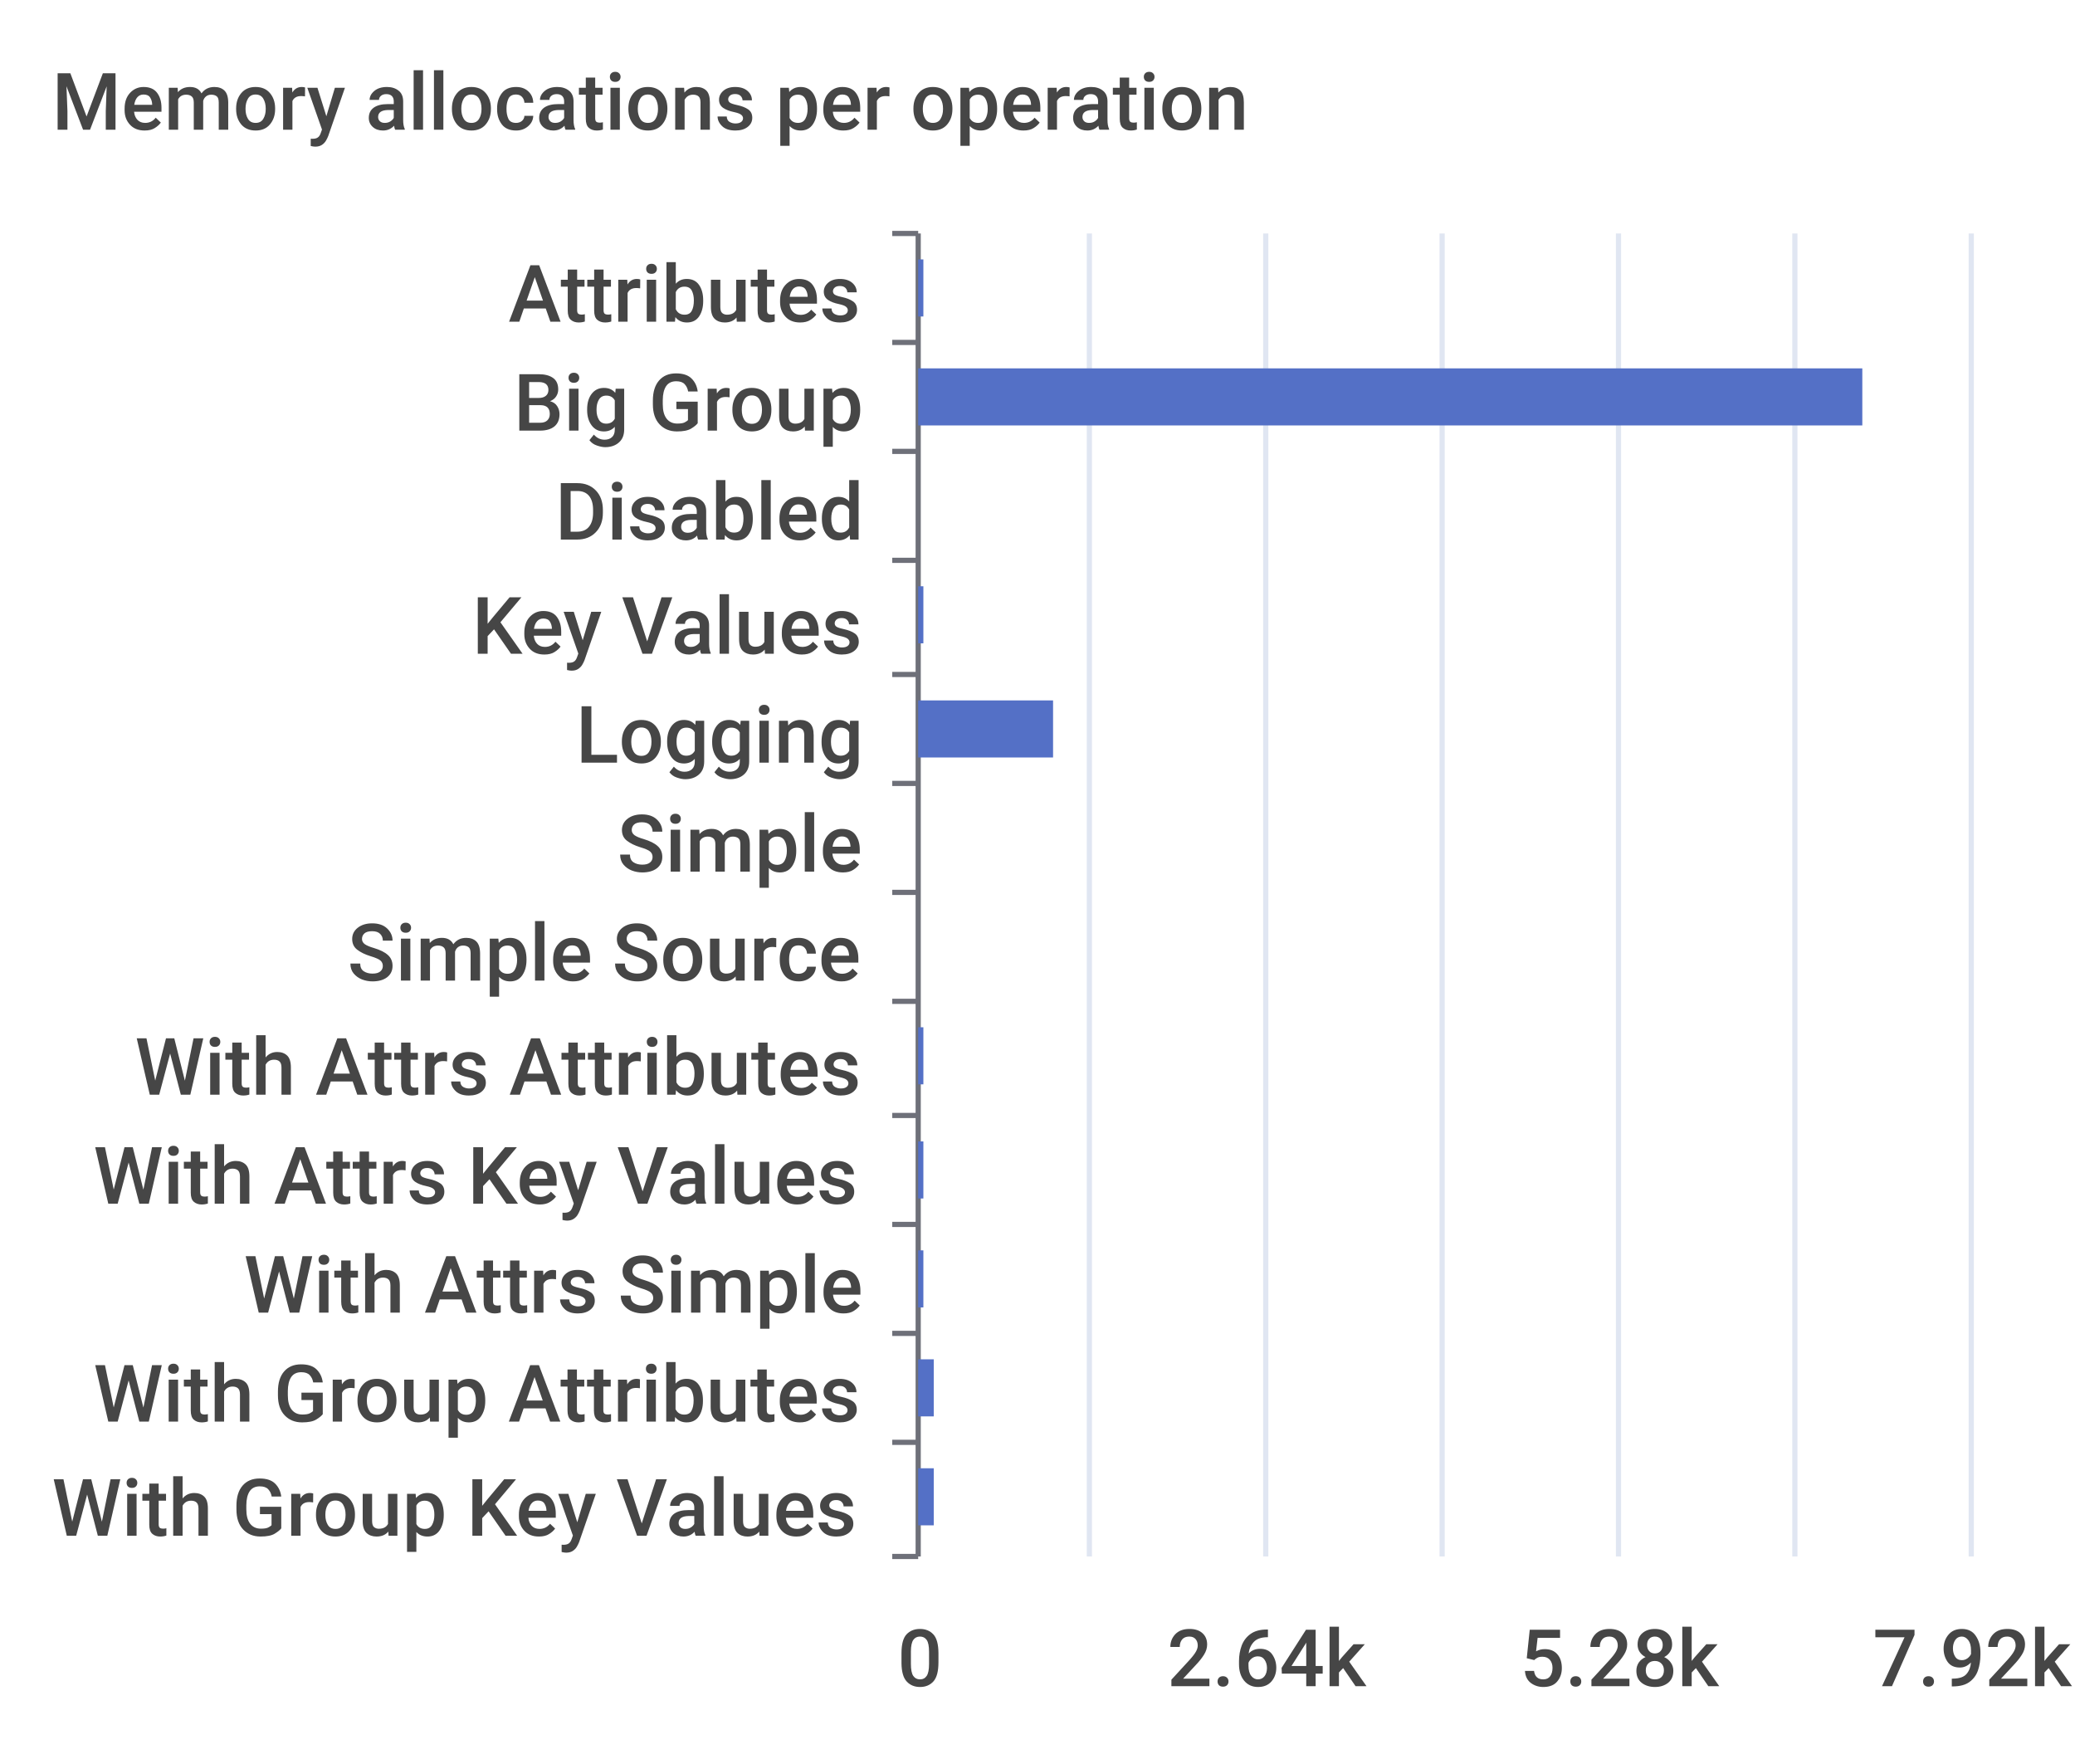
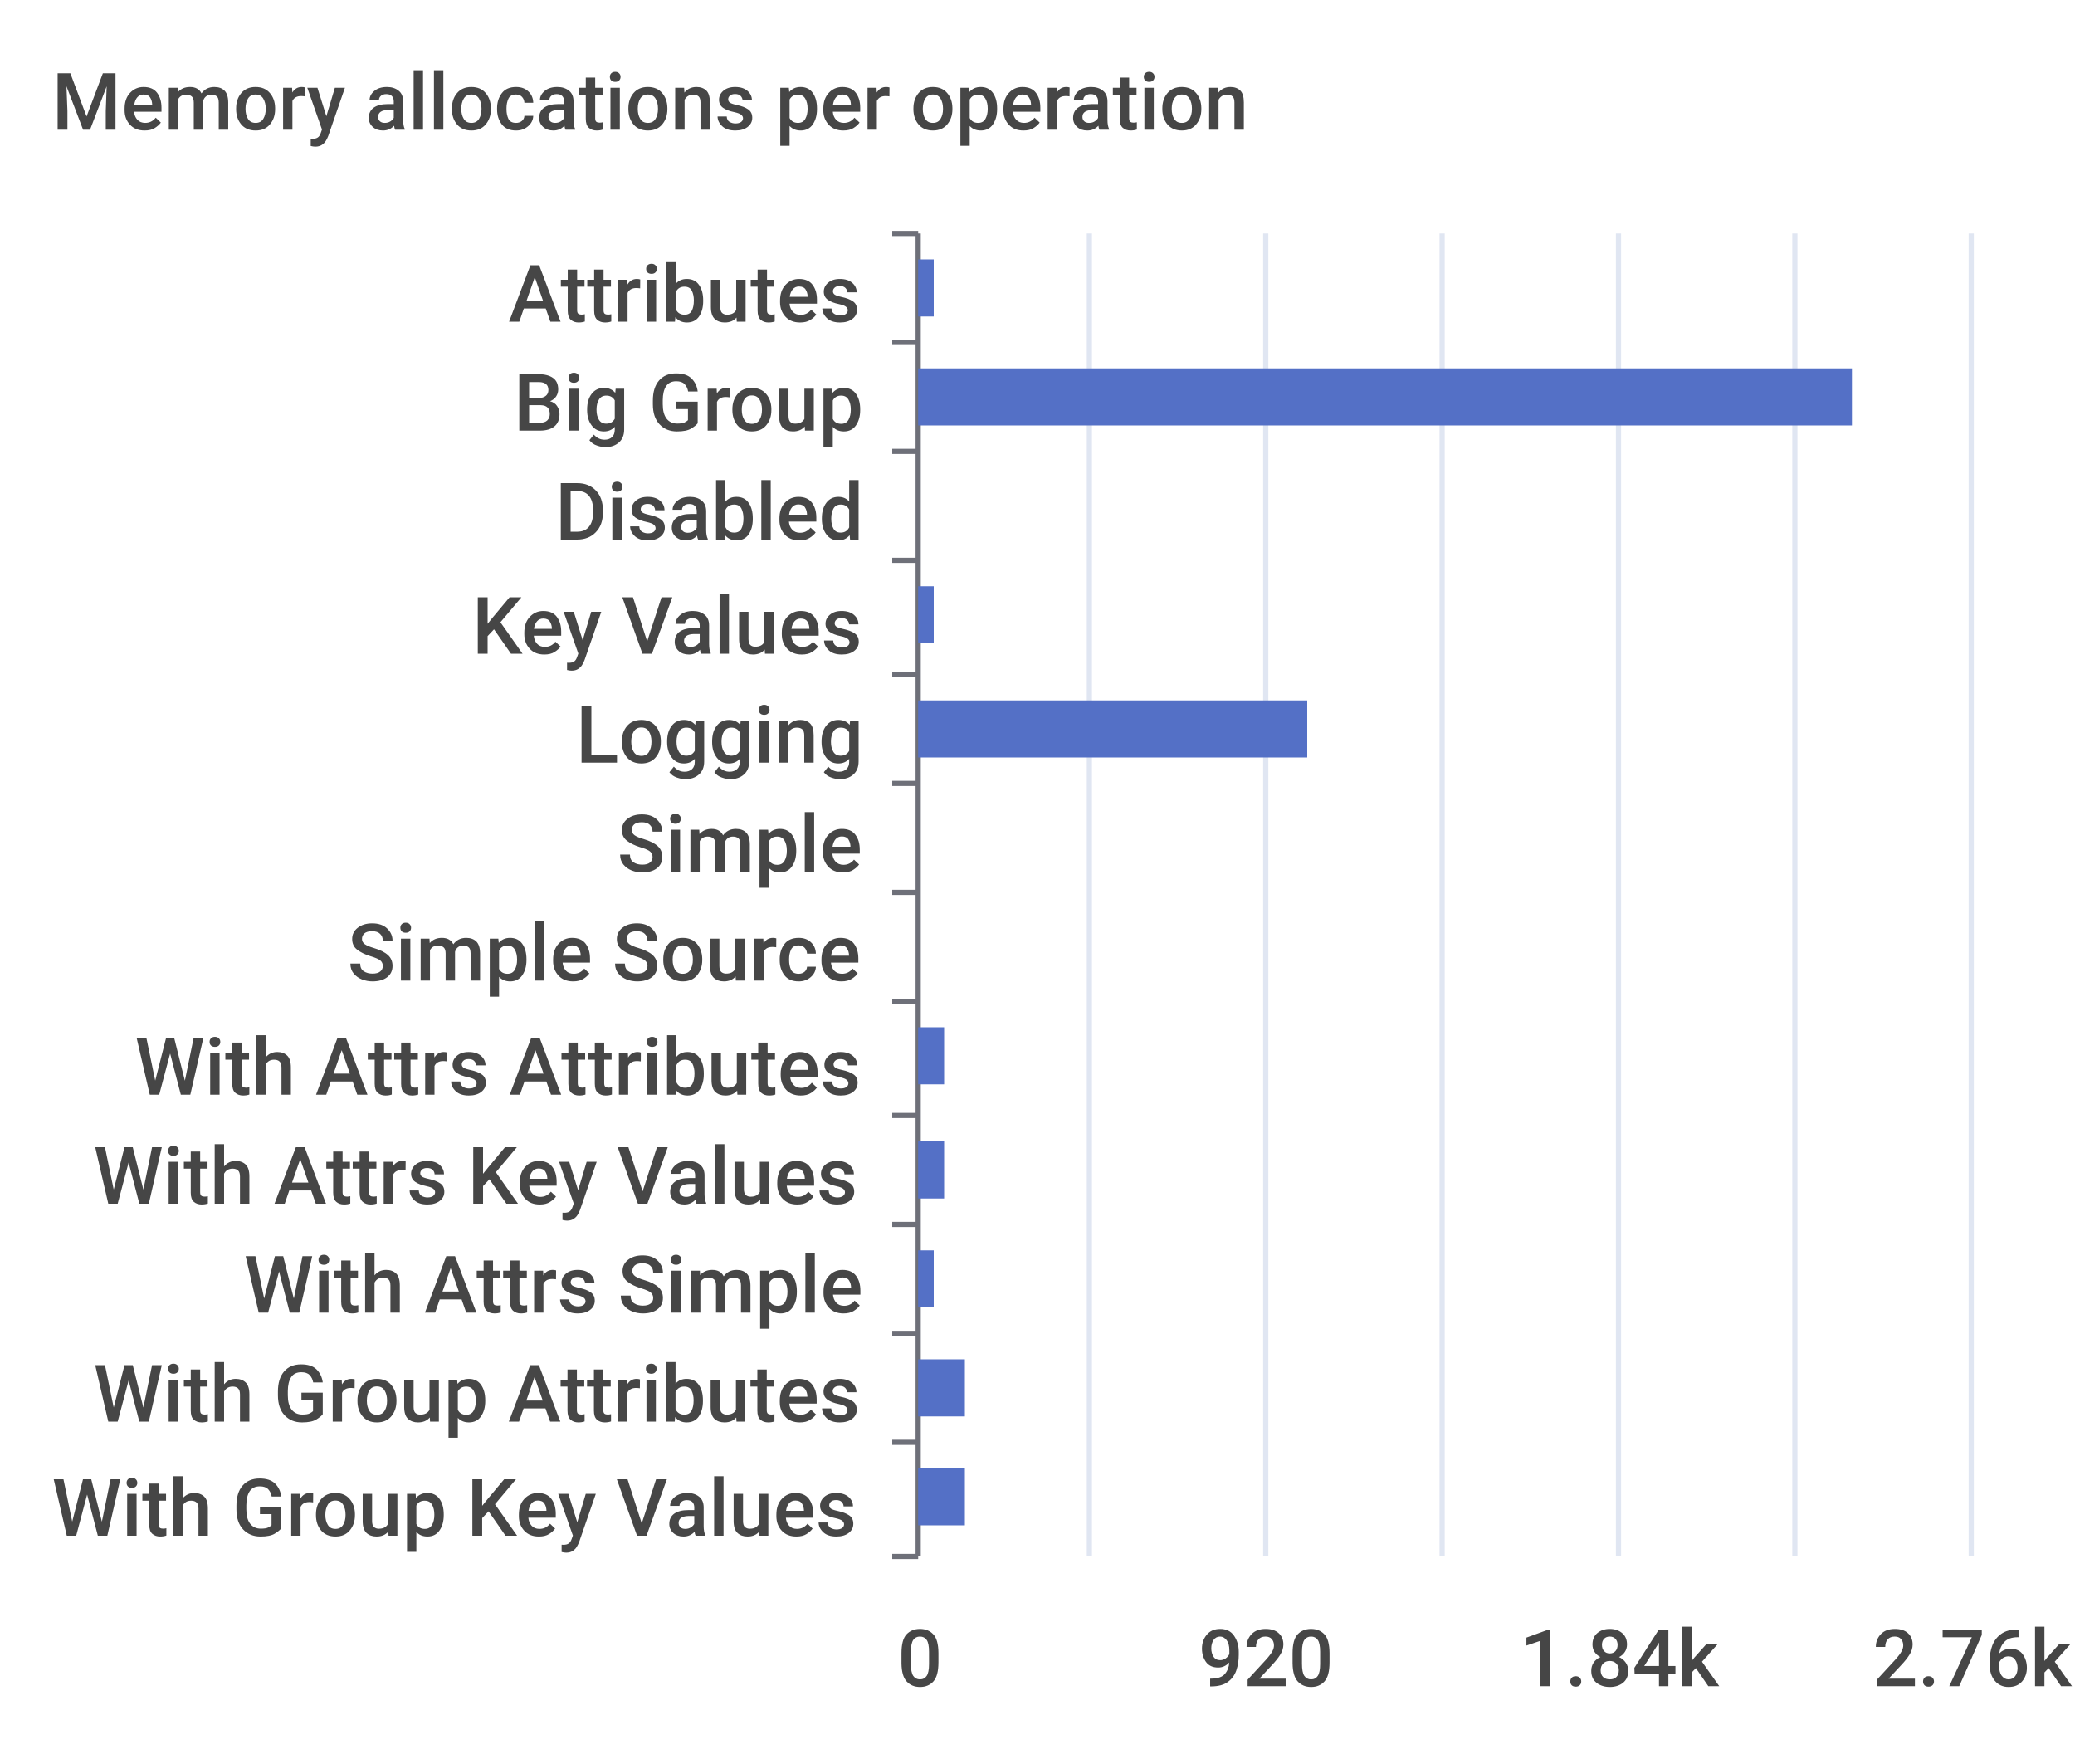
<svg xmlns="http://www.w3.org/2000/svg" width="400" height="340">\n<path d="M 0 0 L 400 0 L 400 340 L 0 340 L 0 0" style="stroke-width:0;stroke:none;fill:rgba(255,255,255,1.0)" />
  <text x="10" y="25" style="stroke-width:0;stroke:none;fill:rgba(70,70,70,1.0);font-size:15.3px;font-family:'Roboto Medium',sans-serif">Memory allocations per operation</text>
  <path d="M 172 45 L 177 45" style="stroke-width:1;stroke:rgba(110,112,121,1.0);fill:none" />
  <path d="M 172 66 L 177 66" style="stroke-width:1;stroke:rgba(110,112,121,1.0);fill:none" />
  <path d="M 172 87 L 177 87" style="stroke-width:1;stroke:rgba(110,112,121,1.0);fill:none" />
  <path d="M 172 108 L 177 108" style="stroke-width:1;stroke:rgba(110,112,121,1.0);fill:none" />
  <path d="M 172 130 L 177 130" style="stroke-width:1;stroke:rgba(110,112,121,1.0);fill:none" />
  <path d="M 172 151 L 177 151" style="stroke-width:1;stroke:rgba(110,112,121,1.0);fill:none" />
  <path d="M 172 172 L 177 172" style="stroke-width:1;stroke:rgba(110,112,121,1.0);fill:none" />
  <path d="M 172 193 L 177 193" style="stroke-width:1;stroke:rgba(110,112,121,1.0);fill:none" />
  <path d="M 172 215 L 177 215" style="stroke-width:1;stroke:rgba(110,112,121,1.0);fill:none" />
  <path d="M 172 236 L 177 236" style="stroke-width:1;stroke:rgba(110,112,121,1.0);fill:none" />
  <path d="M 172 257 L 177 257" style="stroke-width:1;stroke:rgba(110,112,121,1.0);fill:none" />
  <path d="M 172 278 L 177 278" style="stroke-width:1;stroke:rgba(110,112,121,1.0);fill:none" />
  <path d="M 172 300 L 177 300" style="stroke-width:1;stroke:rgba(110,112,121,1.0);fill:none" />
  <path d="M 177 45 L 177 300" style="stroke-width:1;stroke:rgba(110,112,121,1.0);fill:none" />
  <text x="98" y="62" style="stroke-width:0;stroke:none;fill:rgba(70,70,70,1.0);font-size:15.3px;font-family:'Roboto Medium',sans-serif">Attributes</text>
  <text x="99" y="83" style="stroke-width:0;stroke:none;fill:rgba(70,70,70,1.0);font-size:15.3px;font-family:'Roboto Medium',sans-serif">Big Group</text>
  <text x="107" y="104" style="stroke-width:0;stroke:none;fill:rgba(70,70,70,1.0);font-size:15.3px;font-family:'Roboto Medium',sans-serif">Disabled</text>
  <text x="91" y="126" style="stroke-width:0;stroke:none;fill:rgba(70,70,70,1.0);font-size:15.3px;font-family:'Roboto Medium',sans-serif">Key Values</text>
  <text x="111" y="147" style="stroke-width:0;stroke:none;fill:rgba(70,70,70,1.0);font-size:15.3px;font-family:'Roboto Medium',sans-serif">Logging</text>
  <text x="119" y="168" style="stroke-width:0;stroke:none;fill:rgba(70,70,70,1.0);font-size:15.3px;font-family:'Roboto Medium',sans-serif">Simple</text>
  <text x="67" y="189" style="stroke-width:0;stroke:none;fill:rgba(70,70,70,1.0);font-size:15.3px;font-family:'Roboto Medium',sans-serif">Simple Source</text>
  <text x="26" y="211" style="stroke-width:0;stroke:none;fill:rgba(70,70,70,1.0);font-size:15.3px;font-family:'Roboto Medium',sans-serif">With Attrs Attributes</text>
  <text x="18" y="232" style="stroke-width:0;stroke:none;fill:rgba(70,70,70,1.0);font-size:15.3px;font-family:'Roboto Medium',sans-serif">With Attrs Key Values</text>
  <text x="47" y="253" style="stroke-width:0;stroke:none;fill:rgba(70,70,70,1.0);font-size:15.3px;font-family:'Roboto Medium',sans-serif">With Attrs Simple</text>
  <text x="18" y="274" style="stroke-width:0;stroke:none;fill:rgba(70,70,70,1.0);font-size:15.3px;font-family:'Roboto Medium',sans-serif">With Group Attributes</text>
  <text x="10" y="296" style="stroke-width:0;stroke:none;fill:rgba(70,70,70,1.0);font-size:15.3px;font-family:'Roboto Medium',sans-serif">With Group Key Values</text>
  <text x="173" y="325" style="stroke-width:0;stroke:none;fill:rgba(70,70,70,1.0);font-size:15.3px;font-family:'Roboto Medium',sans-serif">0</text>
-   <text x="225" y="325" style="stroke-width:0;stroke:none;fill:rgba(70,70,70,1.0);font-size:15.3px;font-family:'Roboto Medium',sans-serif">2.64k</text>
-   <text x="293" y="325" style="stroke-width:0;stroke:none;fill:rgba(70,70,70,1.0);font-size:15.3px;font-family:'Roboto Medium',sans-serif">5.28k</text>
-   <text x="361" y="325" style="stroke-width:0;stroke:none;fill:rgba(70,70,70,1.0);font-size:15.3px;font-family:'Roboto Medium',sans-serif">7.92k</text>
+   <text x="231" y="325" style="stroke-width:0;stroke:none;fill:rgba(70,70,70,1.0);font-size:15.3px;font-family:'Roboto Medium',sans-serif">920</text>
+   <text x="293" y="325" style="stroke-width:0;stroke:none;fill:rgba(70,70,70,1.0);font-size:15.3px;font-family:'Roboto Medium',sans-serif">1.84k</text>
+   <text x="361" y="325" style="stroke-width:0;stroke:none;fill:rgba(70,70,70,1.0);font-size:15.3px;font-family:'Roboto Medium',sans-serif">2.76k</text>
  <path d="M 210 45 L 210 300" style="stroke-width:1;stroke:rgba(224,230,242,1.0);fill:none" />
  <path d="M 244 45 L 244 300" style="stroke-width:1;stroke:rgba(224,230,242,1.0);fill:none" />
  <path d="M 278 45 L 278 300" style="stroke-width:1;stroke:rgba(224,230,242,1.0);fill:none" />
  <path d="M 312 45 L 312 300" style="stroke-width:1;stroke:rgba(224,230,242,1.0);fill:none" />
  <path d="M 346 45 L 346 300" style="stroke-width:1;stroke:rgba(224,230,242,1.0);fill:none" />
  <path d="M 380 45 L 380 300" style="stroke-width:1;stroke:rgba(224,230,242,1.0);fill:none" />
-   <path d="M 177 283 L 180 283 L 180 294 L 177 294 L 177 283" style="stroke-width:0;stroke:none;fill:rgba(84,112,198,1.0)" />
-   <path d="M 177 262 L 180 262 L 180 273 L 177 273 L 177 262" style="stroke-width:0;stroke:none;fill:rgba(84,112,198,1.0)" />
-   <path d="M 177 241 L 178 241 L 178 252 L 177 252 L 177 241" style="stroke-width:0;stroke:none;fill:rgba(84,112,198,1.0)" />
-   <path d="M 177 220 L 178 220 L 178 231 L 177 231 L 177 220" style="stroke-width:0;stroke:none;fill:rgba(84,112,198,1.0)" />
-   <path d="M 177 198 L 178 198 L 178 209 L 177 209 L 177 198" style="stroke-width:0;stroke:none;fill:rgba(84,112,198,1.0)" />
+   <path d="M 177 283 L 186 283 L 186 294 L 177 294 L 177 283" style="stroke-width:0;stroke:none;fill:rgba(84,112,198,1.0)" />
+   <path d="M 177 262 L 186 262 L 186 273 L 177 273 L 177 262" style="stroke-width:0;stroke:none;fill:rgba(84,112,198,1.0)" />
+   <path d="M 177 241 L 180 241 L 180 252 L 177 252 L 177 241" style="stroke-width:0;stroke:none;fill:rgba(84,112,198,1.0)" />
+   <path d="M 177 220 L 182 220 L 182 231 L 177 231 L 177 220" style="stroke-width:0;stroke:none;fill:rgba(84,112,198,1.0)" />
+   <path d="M 177 198 L 182 198 L 182 209 L 177 209 L 177 198" style="stroke-width:0;stroke:none;fill:rgba(84,112,198,1.0)" />
  <path d="M 177 177 L 177 177 L 177 188 L 177 188 L 177 177" style="stroke-width:0;stroke:none;fill:rgba(84,112,198,1.0)" />
  <path d="M 177 156 L 177 156 L 177 167 L 177 167 L 177 156" style="stroke-width:0;stroke:none;fill:rgba(84,112,198,1.0)" />
-   <path d="M 177 135 L 203 135 L 203 146 L 177 146 L 177 135" style="stroke-width:0;stroke:none;fill:rgba(84,112,198,1.0)" />
-   <path d="M 177 113 L 178 113 L 178 124 L 177 124 L 177 113" style="stroke-width:0;stroke:none;fill:rgba(84,112,198,1.0)" />
+   <path d="M 177 135 L 252 135 L 252 146 L 177 146 L 177 135" style="stroke-width:0;stroke:none;fill:rgba(84,112,198,1.0)" />
+   <path d="M 177 113 L 180 113 L 180 124 L 177 124 L 177 113" style="stroke-width:0;stroke:none;fill:rgba(84,112,198,1.0)" />
  <path d="M 177 92 L 177 92 L 177 103 L 177 103 L 177 92" style="stroke-width:0;stroke:none;fill:rgba(84,112,198,1.0)" />
-   <path d="M 177 71 L 359 71 L 359 82 L 177 82 L 177 71" style="stroke-width:0;stroke:none;fill:rgba(84,112,198,1.0)" />
-   <path d="M 177 50 L 178 50 L 178 61 L 177 61 L 177 50" style="stroke-width:0;stroke:none;fill:rgba(84,112,198,1.0)" />
+   <path d="M 177 71 L 357 71 L 357 82 L 177 82 L 177 71" style="stroke-width:0;stroke:none;fill:rgba(84,112,198,1.0)" />
+   <path d="M 177 50 L 180 50 L 180 61 L 177 61 L 177 50" style="stroke-width:0;stroke:none;fill:rgba(84,112,198,1.0)" />
</svg>
